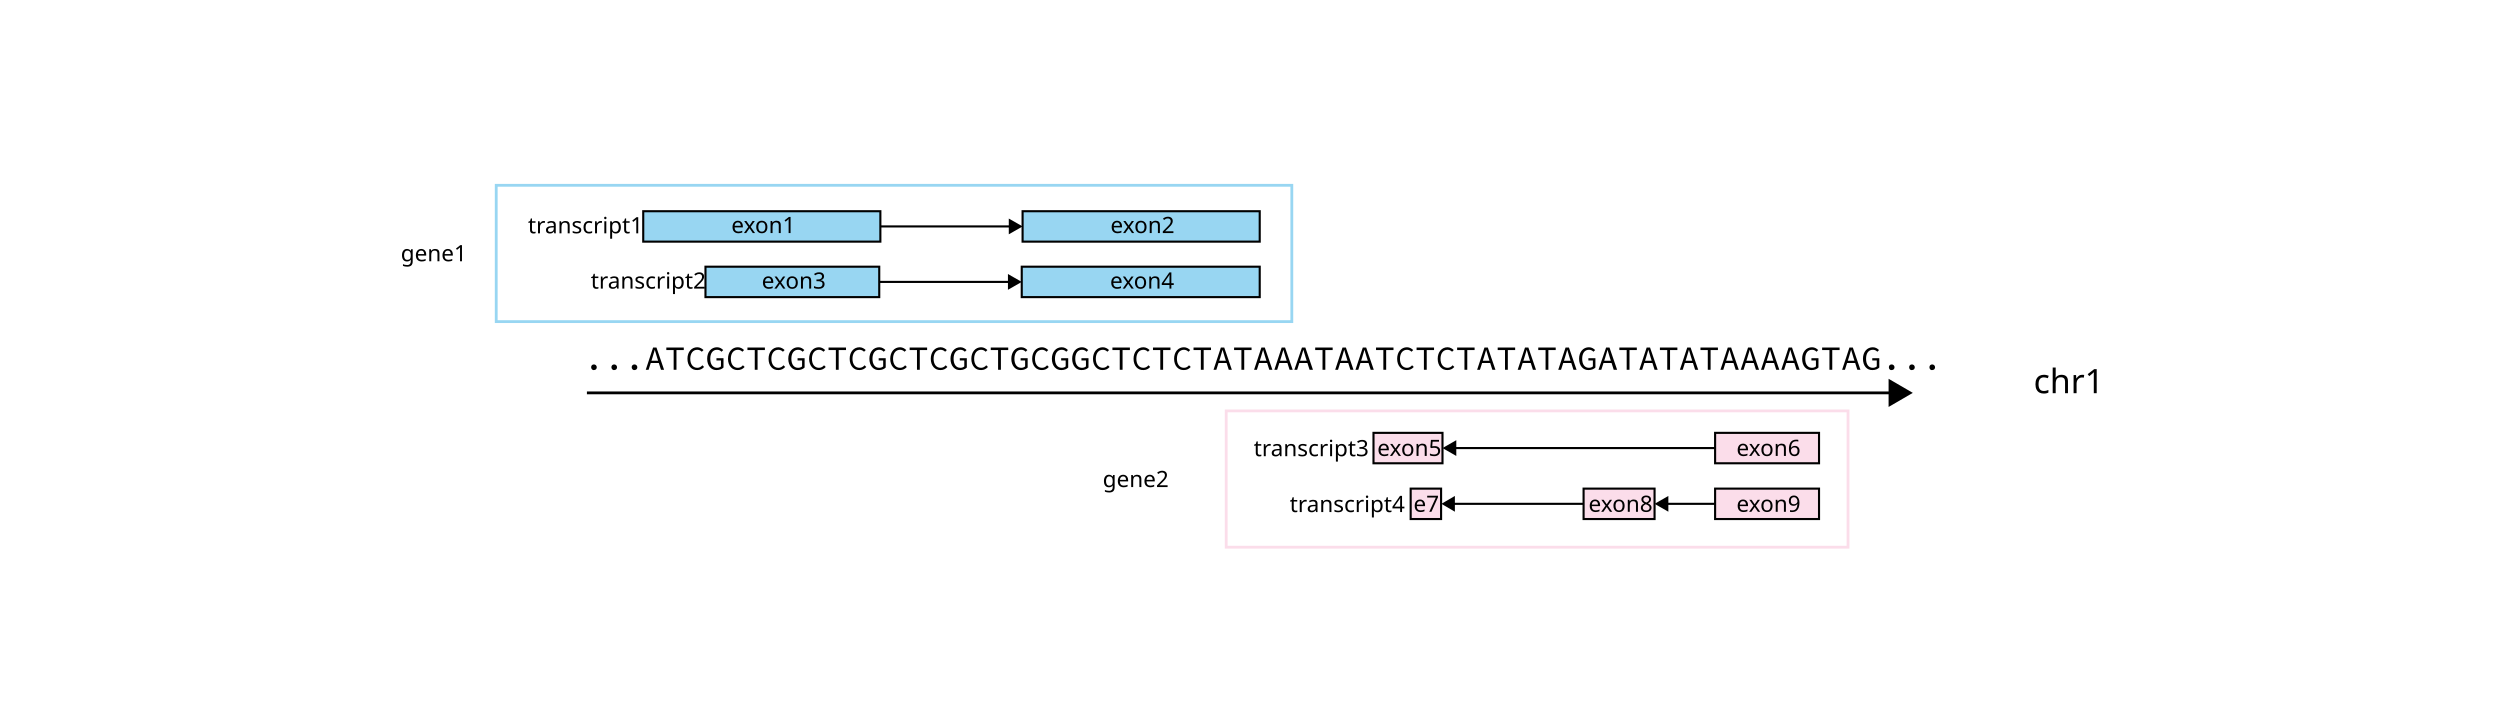
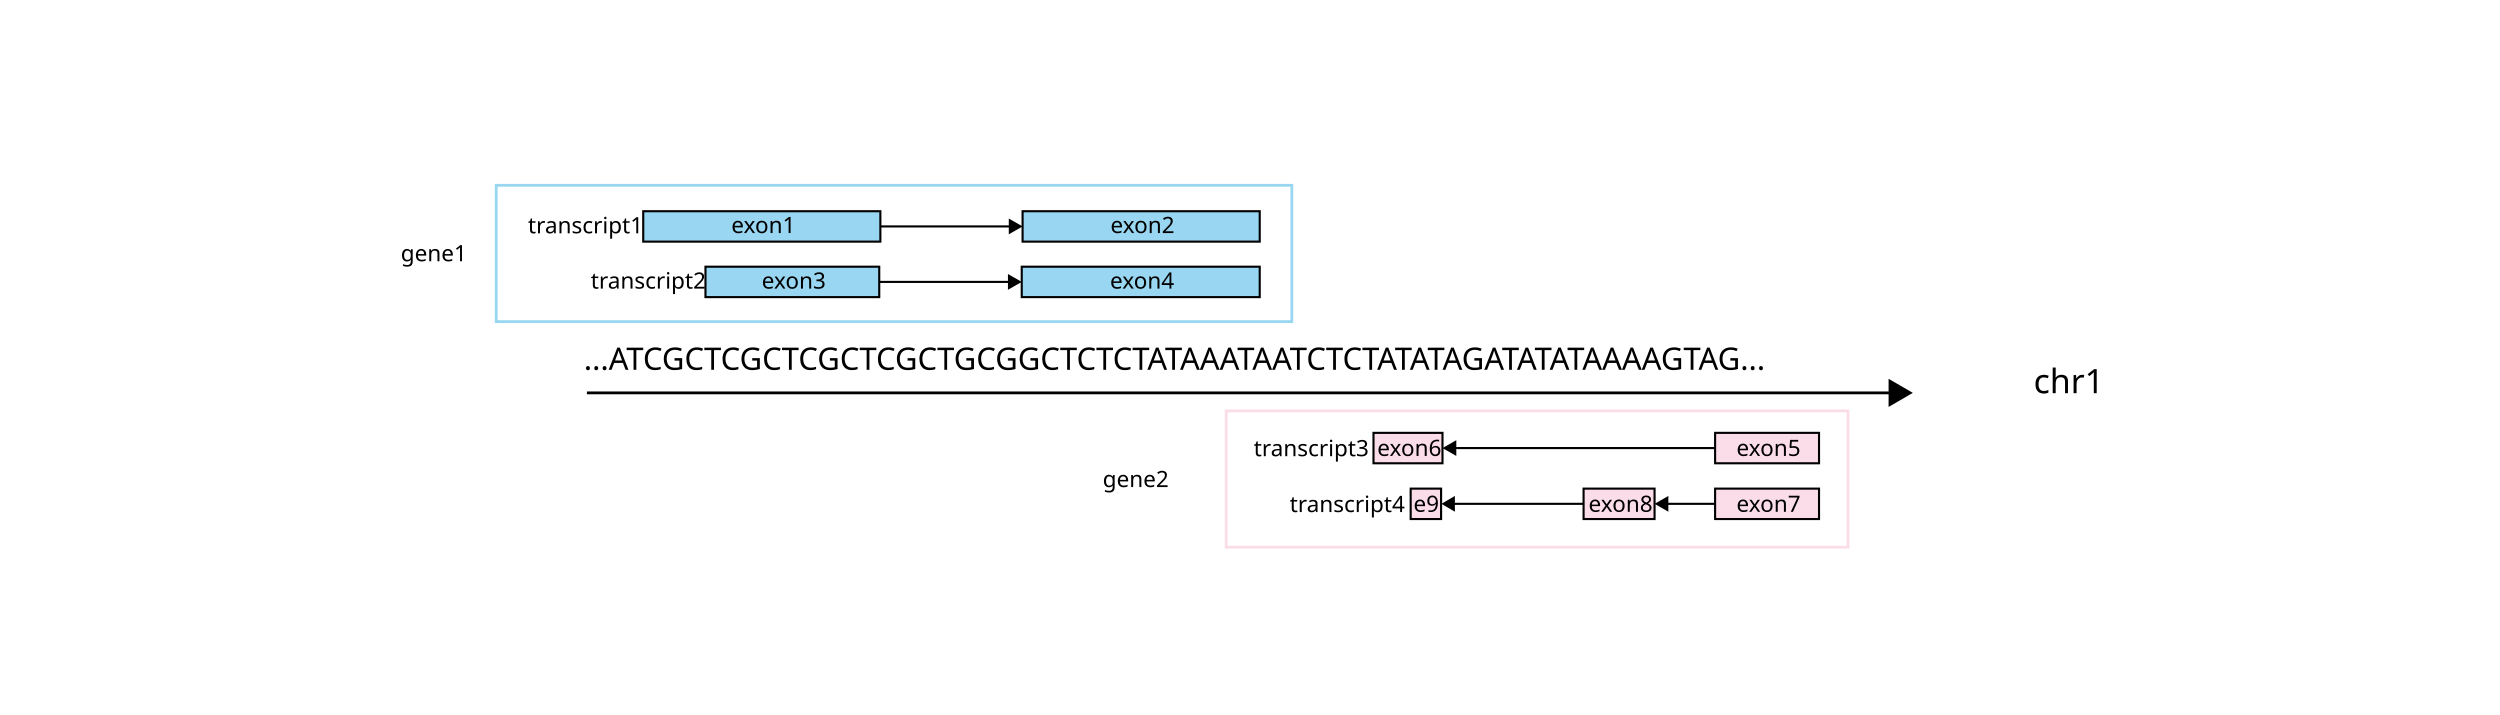
<svg xmlns="http://www.w3.org/2000/svg" version="1.1" id="Layer_1" x="0px" y="0px" viewBox="0 0 887.7 253.7" style="enable-background:new 0 0 887.7 253.7;" xml:space="preserve">
  <style type="text/css">
	.st0{fill:none;stroke:#000000;stroke-linecap:square;stroke-miterlimit:10;}
- 	.st1{fill:#98D6F2;stroke:#000000;stroke-width:0.75;stroke-miterlimit:10;}
- 	.st2{fill:none;stroke:#000000;stroke-width:0.75;stroke-miterlimit:10;}
- 	.st3{fill:#FBDDEA;stroke:#000000;stroke-width:0.75;stroke-miterlimit:10;}
- 	.st4{font-family:'ArialMT';}
- 	.st5{font-size:12px;}
- 	.st6{font-size:8px;}
- 	.st7{fill:none;stroke:#98D6F2;stroke-miterlimit:10;}
- 	.st8{fill:none;stroke:#FBDDEA;stroke-miterlimit:10;}
+ 	.st1{font-family:'FiraCode-Regular';}
+ 	.st2{font-size:11px;}
+ 	.st3{fill:#98D6F2;stroke:#000000;stroke-width:0.75;stroke-miterlimit:10;}
+ 	.st4{fill:none;stroke:#000000;stroke-width:0.75;stroke-miterlimit:10;}
+ 	.st5{fill:#FBDDEA;stroke:#000000;stroke-width:0.75;stroke-miterlimit:10;}
+ 	.st6{font-family:'ArialMT';}
+ 	.st7{font-size:12px;}
+ 	.st8{font-size:8px;}
+ 	.st9{fill:none;stroke:#98D6F2;stroke-miterlimit:10;}
+ 	.st10{fill:none;stroke:#FBDDEA;stroke-miterlimit:10;}
</style>
  <g>
    <g>
      <line class="st0" x1="208.9" y1="139.5" x2="672" y2="139.5" />
      <g>
        <polygon points="670.6,144.5 679.2,139.5 670.6,134.5    " />
      </g>
    </g>
  </g>
+   <text transform="matrix(1 0 0 1 207.2933 131.3103)" class="st1 st2">...ATCGCTCGCTCGCTCGCTGCGGCTCTCTATAAATAATCTCTATATAGATATATAAAAGTAG...</text>
+   <rect x="228.4" y="75" class="st3" width="84.2" height="10.8" />
  <g>
    <g>
-       <path d="M209.9,130.4c0-0.6,0.4-1,1-1c0.5,0,1,0.4,1,1c0,0.6-0.4,1-1,1C210.4,131.5,209.9,131,209.9,130.4z" />
-       <path d="M217.1,130.4c0-0.6,0.4-1,1-1c0.5,0,1,0.4,1,1c0,0.6-0.4,1-1,1C217.6,131.5,217.1,131,217.1,130.4z" />
-       <path d="M224.3,130.4c0-0.6,0.4-1,1-1c0.5,0,1,0.4,1,1c0,0.6-0.4,1-1,1C224.8,131.5,224.3,131,224.3,130.4z" />
-       <path d="M231.9,123.4h1.2l2.7,7.9h-1.1l-1.4-4.4c-0.3-0.9-0.5-1.7-0.8-2.7h0c-0.3,0.9-0.5,1.8-0.8,2.7l-1.4,4.4h-1L231.9,123.4z     M230.7,128.1h3.6v0.8h-3.6V128.1z" />
-       <path d="M239.2,124.3h-2.6v-0.9h6.2v0.9h-2.6v7h-1V124.3z" />
-       <path d="M244.1,127.4c0-2.5,1.5-4.1,3.5-4.1c0.9,0,1.7,0.5,2.2,1l-0.6,0.6c-0.4-0.4-0.9-0.7-1.6-0.7c-1.5,0-2.5,1.2-2.5,3.2    c0,2,1,3.2,2.5,3.2c0.7,0,1.3-0.3,1.8-0.9l0.6,0.6c-0.6,0.7-1.4,1.1-2.4,1.1C245.6,131.5,244.1,129.9,244.1,127.4z" />
-       <path d="M251.1,127.4c0-2.5,1.5-4.1,3.5-4.1c1,0,1.7,0.5,2.2,1l-0.6,0.6c-0.4-0.4-0.8-0.7-1.6-0.7c-1.5,0-2.4,1.2-2.4,3.2    c0,2,0.9,3.2,2.4,3.2c0.6,0,1.1-0.2,1.4-0.5v-2.1h-1.6v-0.8h2.5v3.3c-0.5,0.5-1.3,0.9-2.4,0.9    C252.6,131.5,251.1,129.9,251.1,127.4z" />
-       <path d="M258.5,127.4c0-2.5,1.5-4.1,3.5-4.1c0.9,0,1.7,0.5,2.2,1l-0.6,0.6c-0.4-0.4-0.9-0.7-1.6-0.7c-1.5,0-2.5,1.2-2.5,3.2    c0,2,1,3.2,2.5,3.2c0.7,0,1.3-0.3,1.8-0.9l0.6,0.6c-0.6,0.7-1.4,1.1-2.4,1.1C260,131.5,258.5,129.9,258.5,127.4z" />
-       <path d="M268,124.3h-2.6v-0.9h6.2v0.9H269v7h-1V124.3z" />
-       <path d="M272.9,127.4c0-2.5,1.5-4.1,3.5-4.1c0.9,0,1.7,0.5,2.2,1l-0.6,0.6c-0.4-0.4-0.9-0.7-1.6-0.7c-1.5,0-2.5,1.2-2.5,3.2    c0,2,1,3.2,2.5,3.2c0.7,0,1.3-0.3,1.8-0.9l0.6,0.6c-0.6,0.7-1.4,1.1-2.4,1.1C274.4,131.5,272.9,129.9,272.9,127.4z" />
-       <path d="M279.9,127.4c0-2.5,1.5-4.1,3.5-4.1c1,0,1.7,0.5,2.2,1l-0.6,0.6c-0.4-0.4-0.8-0.7-1.6-0.7c-1.5,0-2.4,1.2-2.4,3.2    c0,2,0.9,3.2,2.4,3.2c0.6,0,1.1-0.2,1.4-0.5v-2.1h-1.6v-0.8h2.5v3.3c-0.5,0.5-1.3,0.9-2.4,0.9    C281.4,131.5,279.9,129.9,279.9,127.4z" />
-       <path d="M287.3,127.4c0-2.5,1.5-4.1,3.5-4.1c0.9,0,1.7,0.5,2.2,1l-0.6,0.6c-0.4-0.4-0.9-0.7-1.6-0.7c-1.5,0-2.5,1.2-2.5,3.2    c0,2,1,3.2,2.5,3.2c0.7,0,1.3-0.3,1.8-0.9l0.6,0.6c-0.6,0.7-1.4,1.1-2.4,1.1C288.8,131.5,287.3,129.9,287.3,127.4z" />
-       <path d="M296.8,124.3h-2.6v-0.9h6.2v0.9h-2.6v7h-1V124.3z" />
-       <path d="M301.7,127.4c0-2.5,1.5-4.1,3.5-4.1c0.9,0,1.7,0.5,2.2,1l-0.6,0.6c-0.4-0.4-0.9-0.7-1.6-0.7c-1.5,0-2.5,1.2-2.5,3.2    c0,2,1,3.2,2.5,3.2c0.7,0,1.3-0.3,1.8-0.9l0.6,0.6c-0.6,0.7-1.4,1.1-2.4,1.1C303.2,131.5,301.7,129.9,301.7,127.4z" />
-       <path d="M308.7,127.4c0-2.5,1.5-4.1,3.5-4.1c1,0,1.7,0.5,2.2,1l-0.6,0.6c-0.4-0.4-0.8-0.7-1.6-0.7c-1.5,0-2.4,1.2-2.4,3.2    c0,2,0.9,3.2,2.4,3.2c0.6,0,1.1-0.2,1.4-0.5v-2.1H312v-0.8h2.5v3.3c-0.5,0.5-1.3,0.9-2.4,0.9C310.2,131.5,308.7,129.9,308.7,127.4    z" />
-       <path d="M316.1,127.4c0-2.5,1.5-4.1,3.5-4.1c0.9,0,1.7,0.5,2.2,1l-0.6,0.6c-0.4-0.4-0.9-0.7-1.6-0.7c-1.5,0-2.5,1.2-2.5,3.2    c0,2,1,3.2,2.5,3.2c0.7,0,1.3-0.3,1.8-0.9l0.6,0.6c-0.6,0.7-1.4,1.1-2.4,1.1C317.6,131.5,316.1,129.9,316.1,127.4z" />
-       <path d="M325.6,124.3H323v-0.9h6.2v0.9h-2.6v7h-1V124.3z" />
-       <path d="M330.5,127.4c0-2.5,1.5-4.1,3.5-4.1c0.9,0,1.7,0.5,2.2,1l-0.6,0.6c-0.4-0.4-0.9-0.7-1.6-0.7c-1.5,0-2.5,1.2-2.5,3.2    c0,2,1,3.2,2.5,3.2c0.7,0,1.3-0.3,1.8-0.9l0.6,0.6c-0.6,0.7-1.4,1.1-2.4,1.1C332,131.5,330.5,129.9,330.5,127.4z" />
-       <path d="M337.5,127.4c0-2.5,1.5-4.1,3.5-4.1c1,0,1.7,0.5,2.2,1l-0.6,0.6c-0.4-0.4-0.8-0.7-1.6-0.7c-1.5,0-2.4,1.2-2.4,3.2    c0,2,0.9,3.2,2.4,3.2c0.6,0,1.1-0.2,1.4-0.5v-2.1h-1.6v-0.8h2.5v3.3c-0.5,0.5-1.3,0.9-2.4,0.9C339,131.5,337.5,129.9,337.5,127.4z    " />
-       <path d="M344.9,127.4c0-2.5,1.5-4.1,3.5-4.1c0.9,0,1.7,0.5,2.2,1l-0.6,0.6c-0.4-0.4-0.9-0.7-1.6-0.7c-1.5,0-2.5,1.2-2.5,3.2    c0,2,1,3.2,2.5,3.2c0.7,0,1.3-0.3,1.8-0.9l0.6,0.6c-0.6,0.7-1.4,1.1-2.4,1.1C346.4,131.5,344.9,129.9,344.9,127.4z" />
-       <path d="M354.4,124.3h-2.6v-0.9h6.2v0.9h-2.6v7h-1V124.3z" />
-       <path d="M359.1,127.4c0-2.5,1.5-4.1,3.5-4.1c1,0,1.7,0.5,2.2,1l-0.6,0.6c-0.4-0.4-0.8-0.7-1.6-0.7c-1.5,0-2.4,1.2-2.4,3.2    c0,2,0.9,3.2,2.4,3.2c0.6,0,1.1-0.2,1.4-0.5v-2.1h-1.6v-0.8h2.5v3.3c-0.5,0.5-1.3,0.9-2.4,0.9    C360.6,131.5,359.1,129.9,359.1,127.4z" />
-       <path d="M366.5,127.4c0-2.5,1.5-4.1,3.5-4.1c0.9,0,1.7,0.5,2.2,1l-0.6,0.6c-0.4-0.4-0.9-0.7-1.6-0.7c-1.5,0-2.5,1.2-2.5,3.2    c0,2,1,3.2,2.5,3.2c0.7,0,1.3-0.3,1.8-0.9l0.6,0.6c-0.6,0.7-1.4,1.1-2.4,1.1C368,131.5,366.5,129.9,366.5,127.4z" />
-       <path d="M373.5,127.4c0-2.5,1.5-4.1,3.5-4.1c1,0,1.7,0.5,2.2,1l-0.6,0.6c-0.4-0.4-0.8-0.7-1.6-0.7c-1.5,0-2.4,1.2-2.4,3.2    c0,2,0.9,3.2,2.4,3.2c0.6,0,1.1-0.2,1.4-0.5v-2.1h-1.6v-0.8h2.5v3.3c-0.5,0.5-1.3,0.9-2.4,0.9C375,131.5,373.5,129.9,373.5,127.4z    " />
-       <path d="M380.7,127.4c0-2.5,1.5-4.1,3.5-4.1c1,0,1.7,0.5,2.2,1l-0.6,0.6c-0.4-0.4-0.8-0.7-1.6-0.7c-1.5,0-2.4,1.2-2.4,3.2    c0,2,0.9,3.2,2.4,3.2c0.6,0,1.1-0.2,1.4-0.5v-2.1H384v-0.8h2.5v3.3c-0.5,0.5-1.3,0.9-2.4,0.9C382.2,131.5,380.7,129.9,380.7,127.4    z" />
-       <path d="M388.1,127.4c0-2.5,1.5-4.1,3.5-4.1c0.9,0,1.7,0.5,2.2,1l-0.6,0.6c-0.4-0.4-0.9-0.7-1.6-0.7c-1.5,0-2.5,1.2-2.5,3.2    c0,2,1,3.2,2.5,3.2c0.7,0,1.3-0.3,1.8-0.9l0.6,0.6c-0.6,0.7-1.4,1.1-2.4,1.1C389.6,131.5,388.1,129.9,388.1,127.4z" />
-       <path d="M397.6,124.3H395v-0.9h6.2v0.9h-2.6v7h-1V124.3z" />
-       <path d="M402.5,127.4c0-2.5,1.5-4.1,3.5-4.1c0.9,0,1.7,0.5,2.2,1l-0.6,0.6c-0.4-0.4-0.9-0.7-1.6-0.7c-1.5,0-2.5,1.2-2.5,3.2    c0,2,1,3.2,2.5,3.2c0.7,0,1.3-0.3,1.8-0.9l0.6,0.6c-0.6,0.7-1.4,1.1-2.4,1.1C404,131.5,402.5,129.9,402.5,127.4z" />
-       <path d="M412,124.3h-2.6v-0.9h6.2v0.9H413v7h-1V124.3z" />
-       <path d="M416.9,127.4c0-2.5,1.5-4.1,3.5-4.1c0.9,0,1.7,0.5,2.2,1l-0.6,0.6c-0.4-0.4-0.9-0.7-1.6-0.7c-1.5,0-2.5,1.2-2.5,3.2    c0,2,1,3.2,2.5,3.2c0.7,0,1.3-0.3,1.8-0.9l0.6,0.6c-0.6,0.7-1.4,1.1-2.4,1.1C418.4,131.5,416.9,129.9,416.9,127.4z" />
-       <path d="M426.4,124.3h-2.6v-0.9h6.2v0.9h-2.6v7h-1V124.3z" />
-       <path d="M433.5,123.4h1.2l2.7,7.9h-1.1l-1.4-4.4c-0.3-0.9-0.5-1.7-0.8-2.7h0c-0.3,0.9-0.5,1.8-0.8,2.7l-1.4,4.4h-1L433.5,123.4z     M432.3,128.1h3.6v0.8h-3.6V128.1z" />
-       <path d="M440.8,124.3h-2.6v-0.9h6.2v0.9h-2.6v7h-1V124.3z" />
-       <path d="M447.9,123.4h1.2l2.7,7.9h-1.1l-1.4-4.4c-0.3-0.9-0.5-1.7-0.8-2.7h0c-0.3,0.9-0.5,1.8-0.8,2.7l-1.4,4.4h-1L447.9,123.4z     M446.7,128.1h3.6v0.8h-3.6V128.1z" />
-       <path d="M455.1,123.4h1.2l2.7,7.9h-1.1l-1.4-4.4c-0.3-0.9-0.5-1.7-0.8-2.7h0c-0.3,0.9-0.5,1.8-0.8,2.7l-1.4,4.4h-1L455.1,123.4z     M453.9,128.1h3.6v0.8h-3.6V128.1z" />
-       <path d="M462.3,123.4h1.2l2.7,7.9H465l-1.4-4.4c-0.3-0.9-0.5-1.7-0.8-2.7h0c-0.3,0.9-0.5,1.8-0.8,2.7l-1.4,4.4h-1L462.3,123.4z     M461.1,128.1h3.6v0.8h-3.6V128.1z" />
-       <path d="M469.6,124.3H467v-0.9h6.2v0.9h-2.6v7h-1V124.3z" />
-       <path d="M476.7,123.4h1.2l2.7,7.9h-1.1l-1.4-4.4c-0.3-0.9-0.5-1.7-0.8-2.7h0c-0.3,0.9-0.5,1.8-0.8,2.7l-1.4,4.4h-1L476.7,123.4z     M475.5,128.1h3.6v0.8h-3.6V128.1z" />
-       <path d="M483.9,123.4h1.2l2.7,7.9h-1.1l-1.4-4.4c-0.3-0.9-0.5-1.7-0.8-2.7h0c-0.3,0.9-0.5,1.8-0.8,2.7l-1.4,4.4h-1L483.9,123.4z     M482.7,128.1h3.6v0.8h-3.6V128.1z" />
-       <path d="M491.2,124.3h-2.6v-0.9h6.2v0.9h-2.6v7h-1V124.3z" />
-       <path d="M496.1,127.4c0-2.5,1.5-4.1,3.5-4.1c0.9,0,1.7,0.5,2.2,1l-0.6,0.6c-0.4-0.4-0.9-0.7-1.6-0.7c-1.5,0-2.5,1.2-2.5,3.2    c0,2,1,3.2,2.5,3.2c0.7,0,1.3-0.3,1.8-0.9l0.6,0.6c-0.6,0.7-1.4,1.1-2.4,1.1C497.6,131.5,496.1,129.9,496.1,127.4z" />
-       <path d="M505.6,124.3H503v-0.9h6.2v0.9h-2.6v7h-1V124.3z" />
-       <path d="M510.5,127.4c0-2.5,1.5-4.1,3.5-4.1c0.9,0,1.7,0.5,2.2,1l-0.6,0.6c-0.4-0.4-0.9-0.7-1.6-0.7c-1.5,0-2.5,1.2-2.5,3.2    c0,2,1,3.2,2.5,3.2c0.7,0,1.3-0.3,1.8-0.9l0.6,0.6c-0.6,0.7-1.4,1.1-2.4,1.1C512,131.5,510.5,129.9,510.5,127.4z" />
-       <path d="M520,124.3h-2.6v-0.9h6.2v0.9H521v7h-1V124.3z" />
-       <path d="M527.1,123.4h1.2l2.7,7.9h-1.1l-1.4-4.4c-0.3-0.9-0.5-1.7-0.8-2.7h0c-0.3,0.9-0.5,1.8-0.8,2.7l-1.4,4.4h-1L527.1,123.4z     M525.9,128.1h3.6v0.8h-3.6V128.1z" />
-       <path d="M534.4,124.3h-2.6v-0.9h6.2v0.9h-2.6v7h-1V124.3z" />
-       <path d="M541.5,123.4h1.2l2.7,7.9h-1.1l-1.4-4.4c-0.3-0.9-0.5-1.7-0.8-2.7h0c-0.3,0.9-0.5,1.8-0.8,2.7l-1.4,4.4h-1L541.5,123.4z     M540.3,128.1h3.6v0.8h-3.6V128.1z" />
-       <path d="M548.8,124.3h-2.6v-0.9h6.2v0.9h-2.6v7h-1V124.3z" />
-       <path d="M555.9,123.4h1.2l2.7,7.9h-1.1l-1.4-4.4c-0.3-0.9-0.5-1.7-0.8-2.7h0c-0.3,0.9-0.5,1.8-0.8,2.7l-1.4,4.4h-1L555.9,123.4z     M554.7,128.1h3.6v0.8h-3.6V128.1z" />
-       <path d="M560.7,127.4c0-2.5,1.5-4.1,3.5-4.1c1,0,1.7,0.5,2.2,1l-0.6,0.6c-0.4-0.4-0.8-0.7-1.6-0.7c-1.5,0-2.4,1.2-2.4,3.2    c0,2,0.9,3.2,2.4,3.2c0.6,0,1.1-0.2,1.4-0.5v-2.1H564v-0.8h2.5v3.3c-0.5,0.5-1.3,0.9-2.4,0.9C562.2,131.5,560.7,129.9,560.7,127.4    z" />
-       <path d="M570.3,123.4h1.2l2.7,7.9H573l-1.4-4.4c-0.3-0.9-0.5-1.7-0.8-2.7h0c-0.3,0.9-0.5,1.8-0.8,2.7l-1.4,4.4h-1L570.3,123.4z     M569.1,128.1h3.6v0.8h-3.6V128.1z" />
-       <path d="M577.6,124.3H575v-0.9h6.2v0.9h-2.6v7h-1V124.3z" />
-       <path d="M584.7,123.4h1.2l2.7,7.9h-1.1l-1.4-4.4c-0.3-0.9-0.5-1.7-0.8-2.7h0c-0.3,0.9-0.5,1.8-0.8,2.7l-1.4,4.4h-1L584.7,123.4z     M583.5,128.1h3.6v0.8h-3.6V128.1z" />
-       <path d="M592,124.3h-2.6v-0.9h6.2v0.9H593v7h-1V124.3z" />
-       <path d="M599.1,123.4h1.2l2.7,7.9h-1.1l-1.4-4.4c-0.3-0.9-0.5-1.7-0.8-2.7h0c-0.3,0.9-0.5,1.8-0.8,2.7l-1.4,4.4h-1L599.1,123.4z     M597.9,128.1h3.6v0.8h-3.6V128.1z" />
-       <path d="M606.4,124.3h-2.6v-0.9h6.2v0.9h-2.6v7h-1V124.3z" />
-       <path d="M613.5,123.4h1.2l2.7,7.9h-1.1l-1.4-4.4c-0.3-0.9-0.5-1.7-0.8-2.7h0c-0.3,0.9-0.5,1.8-0.8,2.7l-1.4,4.4h-1L613.5,123.4z     M612.3,128.1h3.6v0.8h-3.6V128.1z" />
-       <path d="M620.7,123.4h1.2l2.7,7.9h-1.1l-1.4-4.4c-0.3-0.9-0.5-1.7-0.8-2.7h0c-0.3,0.9-0.5,1.8-0.8,2.7l-1.4,4.4h-1L620.7,123.4z     M619.5,128.1h3.6v0.8h-3.6V128.1z" />
-       <path d="M627.9,123.4h1.2l2.7,7.9h-1.1l-1.4-4.4c-0.3-0.9-0.5-1.7-0.8-2.7h0c-0.3,0.9-0.5,1.8-0.8,2.7l-1.4,4.4h-1L627.9,123.4z     M626.7,128.1h3.6v0.8h-3.6V128.1z" />
-       <path d="M635.1,123.4h1.2l2.7,7.9h-1.1l-1.4-4.4c-0.3-0.9-0.5-1.7-0.8-2.7h0c-0.3,0.9-0.5,1.8-0.8,2.7l-1.4,4.4h-1L635.1,123.4z     M633.9,128.1h3.6v0.8h-3.6V128.1z" />
-       <path d="M639.9,127.4c0-2.5,1.5-4.1,3.5-4.1c1,0,1.7,0.5,2.2,1l-0.6,0.6c-0.4-0.4-0.8-0.7-1.6-0.7c-1.5,0-2.4,1.2-2.4,3.2    c0,2,0.9,3.2,2.4,3.2c0.6,0,1.1-0.2,1.4-0.5v-2.1h-1.6v-0.8h2.5v3.3c-0.5,0.5-1.3,0.9-2.4,0.9    C641.3,131.5,639.9,129.9,639.9,127.4z" />
-       <path d="M649.6,124.3H647v-0.9h6.2v0.9h-2.6v7h-1V124.3z" />
-       <path d="M656.7,123.4h1.2l2.7,7.9h-1.1l-1.4-4.4c-0.3-0.9-0.5-1.7-0.8-2.7h0c-0.3,0.9-0.5,1.8-0.8,2.7l-1.4,4.4h-1L656.7,123.4z     M655.5,128.1h3.6v0.8h-3.6V128.1z" />
-       <path d="M661.5,127.4c0-2.5,1.5-4.1,3.5-4.1c1,0,1.7,0.5,2.2,1l-0.6,0.6c-0.4-0.4-0.8-0.7-1.6-0.7c-1.5,0-2.4,1.2-2.4,3.2    c0,2,0.9,3.2,2.4,3.2c0.6,0,1.1-0.2,1.4-0.5v-2.1h-1.6v-0.8h2.5v3.3c-0.5,0.5-1.3,0.9-2.4,0.9    C662.9,131.5,661.5,129.9,661.5,127.4z" />
-       <path d="M670.7,130.4c0-0.6,0.4-1,1-1c0.5,0,1,0.4,1,1c0,0.6-0.4,1-1,1C671.1,131.5,670.7,131,670.7,130.4z" />
-       <path d="M677.9,130.4c0-0.6,0.4-1,1-1c0.5,0,1,0.4,1,1c0,0.6-0.4,1-1,1C678.3,131.5,677.9,131,677.9,130.4z" />
-       <path d="M685.1,130.4c0-0.6,0.4-1,1-1c0.5,0,1,0.4,1,1c0,0.6-0.4,1-1,1C685.5,131.5,685.1,131,685.1,130.4z" />
-     </g>
-   </g>
-   <rect x="228.4" y="75" class="st1" width="84.2" height="10.8" />
-   <g>
-     <g>
-       <line class="st2" x1="312.7" y1="80.4" x2="359" y2="80.4" />
+       <line class="st4" x1="312.7" y1="80.4" x2="359" y2="80.4" />
      <g>
        <polygon points="358.2,83.2 363.1,80.4 358.2,77.6    " />
      </g>
    </g>
  </g>
-   <rect x="363.1" y="75" class="st1" width="84.2" height="10.8" />
+   <rect x="363.1" y="75" class="st3" width="84.2" height="10.8" />
  <g>
    <g>
-       <line class="st2" x1="312.2" y1="100.1" x2="358.7" y2="100.1" />
+       <line class="st4" x1="312.2" y1="100.1" x2="358.7" y2="100.1" />
      <g>
        <polygon points="357.9,102.9 362.8,100.1 357.9,97.3    " />
      </g>
    </g>
  </g>
-   <rect x="250.5" y="94.7" class="st1" width="61.7" height="10.8" />
-   <rect x="362.8" y="94.7" class="st1" width="84.5" height="10.8" />
-   <rect x="487.7" y="153.7" class="st3" width="24.5" height="10.8" />
+   <rect x="250.5" y="94.7" class="st3" width="61.7" height="10.8" />
+   <rect x="362.8" y="94.7" class="st3" width="84.5" height="10.8" />
+   <rect x="487.7" y="153.7" class="st5" width="24.5" height="10.8" />
  <g>
    <g>
-       <line class="st2" x1="516.3" y1="159.1" x2="609" y2="159.1" />
+       <line class="st4" x1="516.3" y1="159.1" x2="609" y2="159.1" />
      <g>
        <polygon points="517.1,161.9 512.2,159.1 517.1,156.3    " />
      </g>
    </g>
  </g>
-   <rect x="609" y="153.7" class="st3" width="36.9" height="10.8" />
+   <rect x="609" y="153.7" class="st5" width="36.9" height="10.8" />
  <g>
    <g>
-       <line class="st2" x1="515.8" y1="178.9" x2="562.3" y2="178.9" />
+       <line class="st4" x1="515.8" y1="178.9" x2="562.3" y2="178.9" />
      <g>
        <polygon points="516.6,181.7 511.8,178.9 516.6,176.1    " />
      </g>
    </g>
  </g>
-   <rect x="500.9" y="173.5" class="st3" width="10.8" height="10.8" />
-   <rect x="562.3" y="173.5" class="st3" width="25.2" height="10.8" />
+   <rect x="500.9" y="173.5" class="st5" width="10.8" height="10.8" />
+   <rect x="562.3" y="173.5" class="st5" width="25.2" height="10.8" />
  <g>
    <g>
-       <line class="st2" x1="591.6" y1="178.9" x2="609" y2="178.9" />
+       <line class="st4" x1="591.6" y1="178.9" x2="609" y2="178.9" />
      <g>
        <polygon points="592.4,181.7 587.5,178.9 592.4,176.1    " />
      </g>
    </g>
  </g>
-   <rect x="609" y="173.5" class="st3" width="36.9" height="10.8" />
-   <text transform="matrix(1 0 0 1 722.097 139.623)" class="st4 st5">chr1</text>
-   <text transform="matrix(1 0 0 1 259.6622 82.7515)" class="st4 st6">exon1</text>
-   <text transform="matrix(1 0 0 1 394.2903 82.7518)" class="st4 st6">exon2</text>
-   <text transform="matrix(1 0 0 1 270.4619 102.4843)" class="st4 st6">exon3</text>
-   <text transform="matrix(1 0 0 1 394.1415 102.4843)" class="st4 st6">exon4</text>
-   <text transform="matrix(1 0 0 1 489.0323 161.9028)" class="st4 st6">exon5</text>
-   <text transform="matrix(1 0 0 1 616.5749 161.9029)" class="st4 st6">exon6</text>
-   <text transform="matrix(1 0 0 1 501.8944 181.7408)" class="st4 st6">e7</text>
-   <text transform="matrix(1 0 0 1 564.043 181.7404)" class="st4 st6">exon8</text>
-   <text transform="matrix(1 0 0 1 616.5748 181.7405)" class="st4 st6">exon9</text>
-   <text transform="matrix(1 0 0 1 187.462 82.8398)" class="st4 st6">transcript1</text>
-   <text transform="matrix(1 0 0 1 209.7738 102.4843)" class="st4 st6">transcript2</text>
-   <text transform="matrix(1 0 0 1 445.1668 161.9911)" class="st4 st6">transcript3</text>
-   <text transform="matrix(1 0 0 1 457.9441 181.8284)" class="st4 st6">transcript4</text>
-   <text transform="matrix(1 0 0 1 142.3045 92.7699)" class="st4 st6">gene1</text>
-   <text transform="matrix(1 0 0 1 391.5492 172.9483)" class="st4 st6">gene2</text>
-   <rect x="176.2" y="65.8" class="st7" width="282.5" height="48.4" />
-   <rect x="435.4" y="145.9" class="st8" width="220.8" height="48.4" />
+   <rect x="609" y="173.5" class="st5" width="36.9" height="10.8" />
+   <text transform="matrix(1 0 0 1 722.097 139.623)" class="st6 st7">chr1</text>
+   <text transform="matrix(1 0 0 1 259.6622 82.7515)" class="st6 st8">exon1</text>
+   <text transform="matrix(1 0 0 1 394.2903 82.7518)" class="st6 st8">exon2</text>
+   <text transform="matrix(1 0 0 1 270.4619 102.4843)" class="st6 st8">exon3</text>
+   <text transform="matrix(1 0 0 1 394.1415 102.4843)" class="st6 st8">exon4</text>
+   <text transform="matrix(1 0 0 1 489.0323 161.9028)" class="st6 st8">exon6</text>
+   <text transform="matrix(1 0 0 1 616.5749 161.9029)" class="st6 st8">exon5</text>
+   <text transform="matrix(1 0 0 1 501.8944 181.7408)" class="st6 st8">e9</text>
+   <text transform="matrix(1 0 0 1 564.043 181.7404)" class="st6 st8">exon8</text>
+   <text transform="matrix(1 0 0 1 616.5748 181.7405)" class="st6 st8">exon7</text>
+   <text transform="matrix(1 0 0 1 187.462 82.8398)" class="st6 st8">transcript1</text>
+   <text transform="matrix(1 0 0 1 209.7738 102.4843)" class="st6 st8">transcript2</text>
+   <text transform="matrix(1 0 0 1 445.1668 161.9911)" class="st6 st8">transcript3</text>
+   <text transform="matrix(1 0 0 1 457.9441 181.8284)" class="st6 st8">transcript4</text>
+   <text transform="matrix(1 0 0 1 142.3045 92.7699)" class="st6 st8">gene1</text>
+   <text transform="matrix(1 0 0 1 391.5492 172.9483)" class="st6 st8">gene2</text>
+   <rect x="176.2" y="65.8" class="st9" width="282.5" height="48.4" />
+   <rect x="435.4" y="145.9" class="st10" width="220.8" height="48.4" />
</svg>
